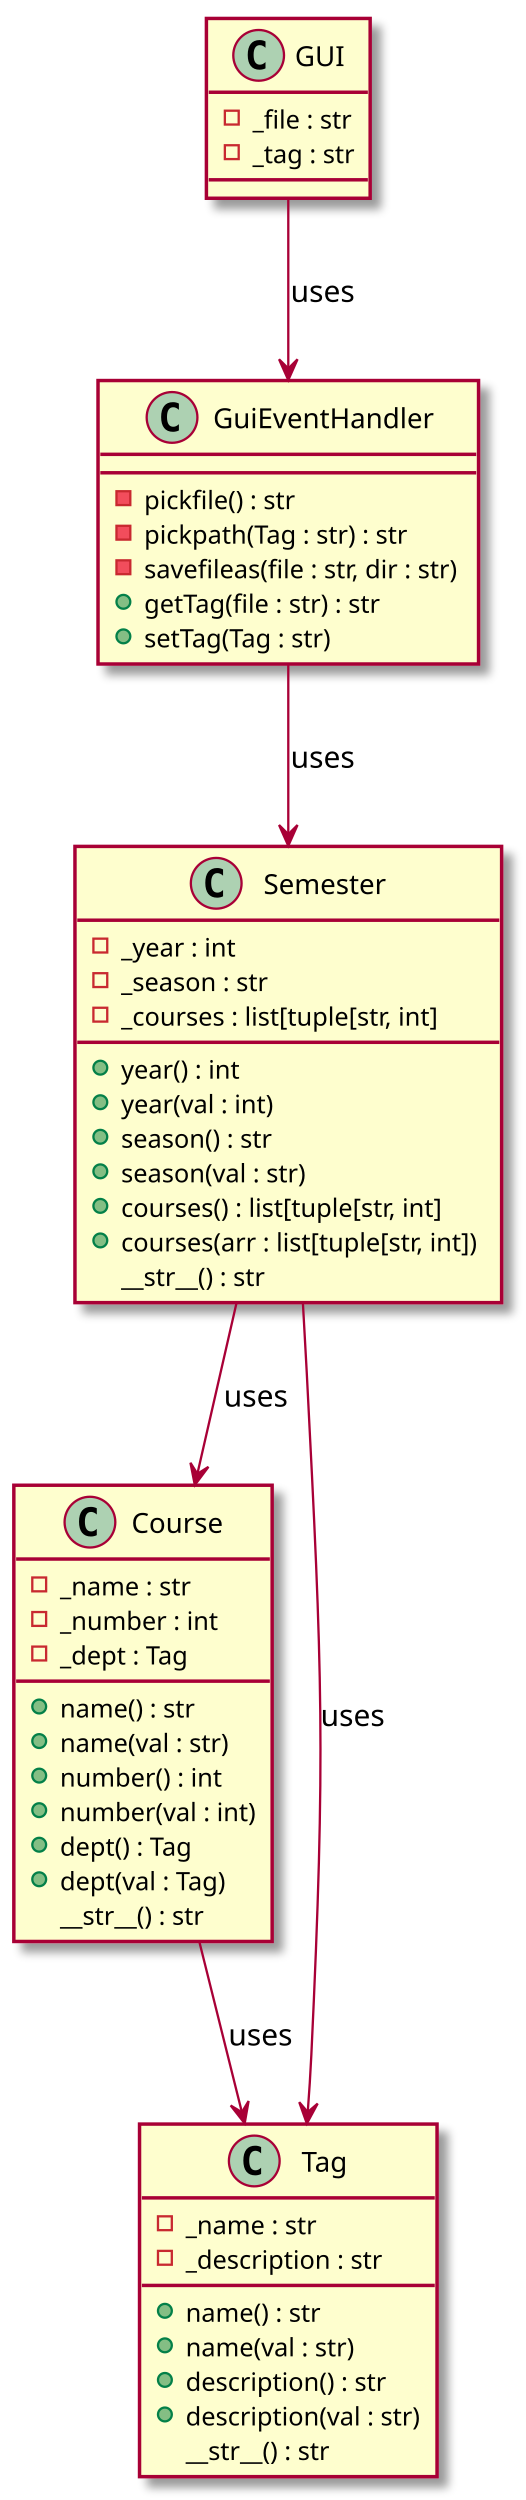
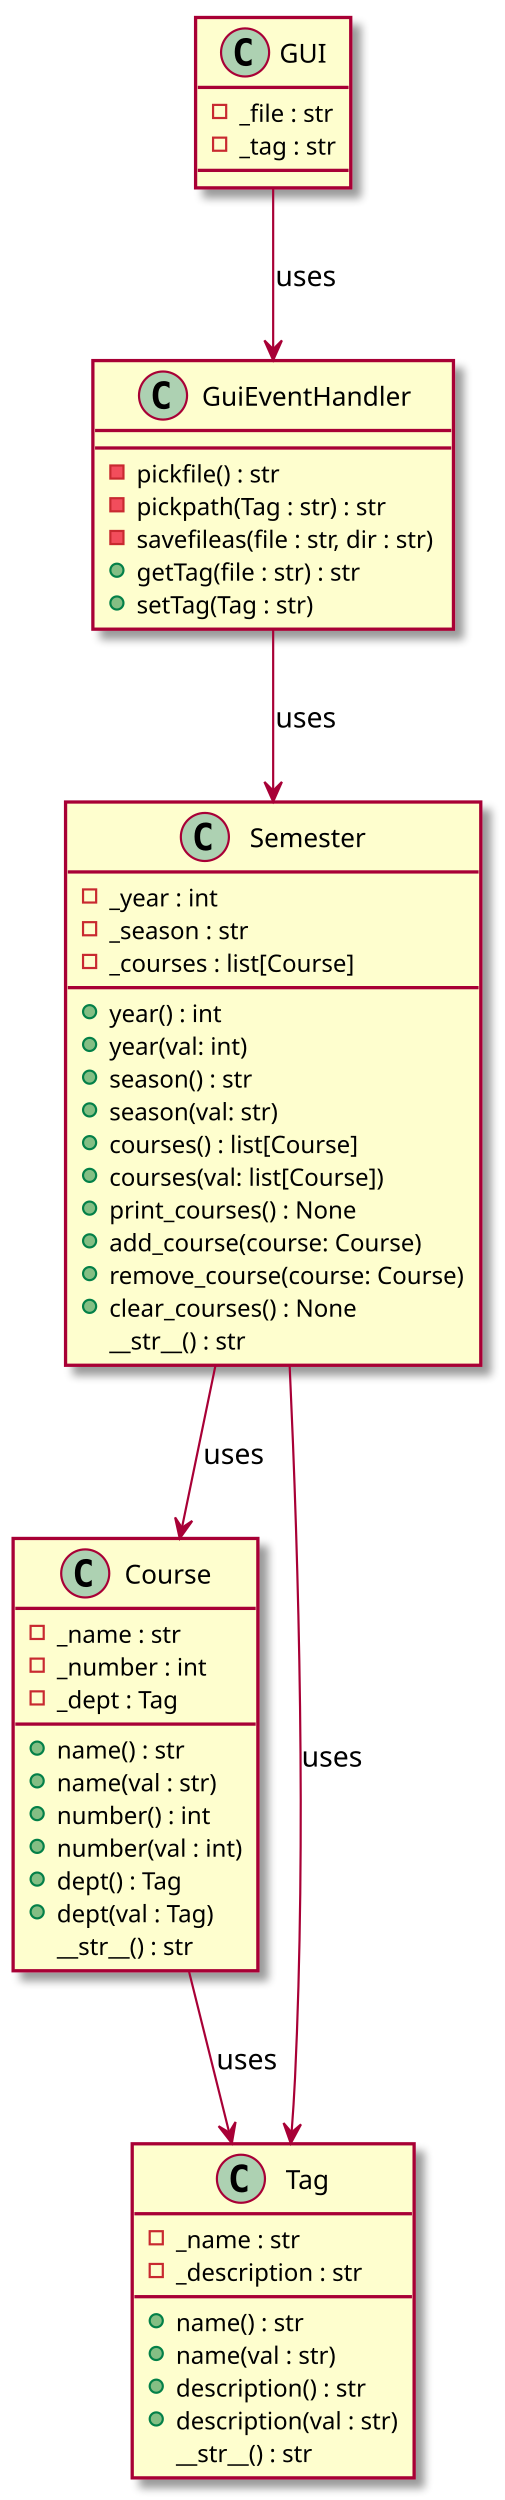
- <svg xmlns="http://www.w3.org/2000/svg" contentScriptType="application/ecmascript" contentStyleType="text/css" height="1084px" preserveAspectRatio="none" style="width:228px;height:1084px;" version="1.1" viewBox="0 0 228 1084" width="228px" zoomAndPan="magnify">
+ <svg xmlns="http://www.w3.org/2000/svg" contentScriptType="application/ecmascript" contentStyleType="text/css" height="1144px" preserveAspectRatio="none" style="width:231px;height:1144px;" version="1.1" viewBox="0 0 231 1144" width="231px" zoomAndPan="magnify">
  <defs>
-     <filter height="300%" id="fjk3psf4r8djn" width="300%" x="-1" y="-1">
+     <filter height="300%" id="ft1iu1lh1e2fu" width="300%" x="-1" y="-1">
      <feGaussianBlur result="blurOut" stdDeviation="2.0" />
      <feColorMatrix in="blurOut" result="blurOut2" type="matrix" values="0 0 0 0 0 0 0 0 0 0 0 0 0 0 0 0 0 0 .4 0" />
      <feOffset dx="4.0" dy="4.0" in="blurOut2" result="blurOut3" />
      <feBlend in="SourceGraphic" in2="blurOut3" mode="normal" />
    </filter>
  </defs>
  <g>
-     <rect fill="#FEFECE" filter="url(#fjk3psf4r8djn)" height="197.819" id="Semester" style="stroke: #A80036; stroke-width: 1.5;" width="185" x="32.5" y="367" />
+     <rect fill="#FEFECE" filter="url(#ft1iu1lh1e2fu)" height="257.746" id="Semester" style="stroke: #A80036; stroke-width: 1.5;" width="190" x="30" y="367" />
    <ellipse cx="93.75" cy="383" fill="#ADD1B2" rx="11" ry="11" style="stroke: #A80036; stroke-width: 1.0;" />
    <path d="M96.719,388.641 Q96.141,388.938 95.5,389.078 Q94.859,389.234 94.156,389.234 Q91.656,389.234 90.328,387.594 Q89.016,385.938 89.016,382.812 Q89.016,379.688 90.328,378.031 Q91.656,376.375 94.156,376.375 Q94.859,376.375 95.5,376.531 Q96.156,376.688 96.719,376.984 L96.719,379.703 Q96.094,379.125 95.5,378.859 Q94.906,378.578 94.281,378.578 Q92.938,378.578 92.25,379.656 Q91.562,380.719 91.562,382.812 Q91.562,384.906 92.25,385.984 Q92.938,387.047 94.281,387.047 Q94.906,387.047 95.5,386.781 Q96.094,386.5 96.719,385.922 L96.719,388.641 Z " />
    <text fill="#000000" font-family="sans-serif" font-size="12" lengthAdjust="spacingAndGlyphs" textLength="54" x="114.25" y="387.656">Semester</text>
-     <line style="stroke: #A80036; stroke-width: 1.5;" x1="33.5" x2="216.5" y1="399" y2="399" />
-     <rect fill="none" height="6" style="stroke: #C82930; stroke-width: 1.0;" width="6" x="40.5" y="407" />
-     <text fill="#000000" font-family="sans-serif" font-size="11" lengthAdjust="spacingAndGlyphs" textLength="51" x="52.5" y="414.759">_year : int</text>
-     <rect fill="none" height="6" style="stroke: #C82930; stroke-width: 1.0;" width="6" x="40.5" y="421.982" />
-     <text fill="#000000" font-family="sans-serif" font-size="11" lengthAdjust="spacingAndGlyphs" textLength="64" x="52.5" y="429.741">_season : str</text>
-     <rect fill="none" height="6" style="stroke: #C82930; stroke-width: 1.0;" width="6" x="40.5" y="436.964" />
-     <text fill="#000000" font-family="sans-serif" font-size="11" lengthAdjust="spacingAndGlyphs" textLength="142" x="52.5" y="444.723">_courses : list[tuple[str, int]</text>
-     <line style="stroke: #A80036; stroke-width: 1.5;" x1="33.5" x2="216.5" y1="451.946" y2="451.946" />
-     <ellipse cx="43.5" cy="462.946" fill="#84BE84" rx="3" ry="3" style="stroke: #038048; stroke-width: 1.0;" />
-     <text fill="#000000" font-family="sans-serif" font-size="11" lengthAdjust="spacingAndGlyphs" textLength="52" x="52.5" y="467.705">year() : int</text>
-     <ellipse cx="43.5" cy="477.928" fill="#84BE84" rx="3" ry="3" style="stroke: #038048; stroke-width: 1.0;" />
-     <text fill="#000000" font-family="sans-serif" font-size="11" lengthAdjust="spacingAndGlyphs" textLength="67" x="52.5" y="482.687">year(val : int)</text>
-     <ellipse cx="43.5" cy="492.909" fill="#84BE84" rx="3" ry="3" style="stroke: #038048; stroke-width: 1.0;" />
-     <text fill="#000000" font-family="sans-serif" font-size="11" lengthAdjust="spacingAndGlyphs" textLength="65" x="52.5" y="497.668">season() : str</text>
-     <ellipse cx="43.5" cy="507.891" fill="#84BE84" rx="3" ry="3" style="stroke: #038048; stroke-width: 1.0;" />
-     <text fill="#000000" font-family="sans-serif" font-size="11" lengthAdjust="spacingAndGlyphs" textLength="80" x="52.5" y="512.65">season(val : str)</text>
-     <ellipse cx="43.5" cy="522.873" fill="#84BE84" rx="3" ry="3" style="stroke: #038048; stroke-width: 1.0;" />
-     <text fill="#000000" font-family="sans-serif" font-size="11" lengthAdjust="spacingAndGlyphs" textLength="143" x="52.5" y="527.632">courses() : list[tuple[str, int]</text>
-     <ellipse cx="43.5" cy="537.855" fill="#84BE84" rx="3" ry="3" style="stroke: #038048; stroke-width: 1.0;" />
-     <text fill="#000000" font-family="sans-serif" font-size="11" lengthAdjust="spacingAndGlyphs" textLength="159" x="52.5" y="542.614">courses(arr : list[tuple[str, int])</text>
-     <text fill="#000000" font-family="sans-serif" font-size="11" lengthAdjust="spacingAndGlyphs" textLength="63" x="52.5" y="557.596">__str__() : str</text>
-     <rect fill="#FEFECE" filter="url(#fjk3psf4r8djn)" height="197.819" id="Course" style="stroke: #A80036; stroke-width: 1.5;" width="112" x="6" y="644" />
-     <ellipse cx="39" cy="660" fill="#ADD1B2" rx="11" ry="11" style="stroke: #A80036; stroke-width: 1.0;" />
-     <path d="M41.969,665.641 Q41.391,665.938 40.75,666.078 Q40.109,666.234 39.406,666.234 Q36.906,666.234 35.578,664.594 Q34.266,662.938 34.266,659.812 Q34.266,656.688 35.578,655.031 Q36.906,653.375 39.406,653.375 Q40.109,653.375 40.75,653.531 Q41.406,653.688 41.969,653.984 L41.969,656.703 Q41.344,656.125 40.75,655.859 Q40.156,655.578 39.531,655.578 Q38.188,655.578 37.5,656.656 Q36.812,657.719 36.812,659.812 Q36.812,661.906 37.5,662.984 Q38.188,664.047 39.531,664.047 Q40.156,664.047 40.75,663.781 Q41.344,663.5 41.969,662.922 L41.969,665.641 Z " />
-     <text fill="#000000" font-family="sans-serif" font-size="12" lengthAdjust="spacingAndGlyphs" textLength="40" x="57" y="664.656">Course</text>
-     <line style="stroke: #A80036; stroke-width: 1.5;" x1="7" x2="117" y1="676" y2="676" />
-     <rect fill="none" height="6" style="stroke: #C82930; stroke-width: 1.0;" width="6" x="14" y="684" />
-     <text fill="#000000" font-family="sans-serif" font-size="11" lengthAdjust="spacingAndGlyphs" textLength="57" x="26" y="691.759">_name : str</text>
-     <rect fill="none" height="6" style="stroke: #C82930; stroke-width: 1.0;" width="6" x="14" y="698.982" />
-     <text fill="#000000" font-family="sans-serif" font-size="11" lengthAdjust="spacingAndGlyphs" textLength="70" x="26" y="706.741">_number : int</text>
-     <rect fill="none" height="6" style="stroke: #C82930; stroke-width: 1.0;" width="6" x="14" y="713.964" />
-     <text fill="#000000" font-family="sans-serif" font-size="11" lengthAdjust="spacingAndGlyphs" textLength="57" x="26" y="721.723">_dept : Tag</text>
-     <line style="stroke: #A80036; stroke-width: 1.5;" x1="7" x2="117" y1="728.946" y2="728.946" />
-     <ellipse cx="17" cy="739.946" fill="#84BE84" rx="3" ry="3" style="stroke: #038048; stroke-width: 1.0;" />
-     <text fill="#000000" font-family="sans-serif" font-size="11" lengthAdjust="spacingAndGlyphs" textLength="58" x="26" y="744.705">name() : str</text>
-     <ellipse cx="17" cy="754.928" fill="#84BE84" rx="3" ry="3" style="stroke: #038048; stroke-width: 1.0;" />
-     <text fill="#000000" font-family="sans-serif" font-size="11" lengthAdjust="spacingAndGlyphs" textLength="73" x="26" y="759.687">name(val : str)</text>
-     <ellipse cx="17" cy="769.909" fill="#84BE84" rx="3" ry="3" style="stroke: #038048; stroke-width: 1.0;" />
-     <text fill="#000000" font-family="sans-serif" font-size="11" lengthAdjust="spacingAndGlyphs" textLength="71" x="26" y="774.668">number() : int</text>
-     <ellipse cx="17" cy="784.891" fill="#84BE84" rx="3" ry="3" style="stroke: #038048; stroke-width: 1.0;" />
-     <text fill="#000000" font-family="sans-serif" font-size="11" lengthAdjust="spacingAndGlyphs" textLength="86" x="26" y="789.65">number(val : int)</text>
-     <ellipse cx="17" cy="799.873" fill="#84BE84" rx="3" ry="3" style="stroke: #038048; stroke-width: 1.0;" />
-     <text fill="#000000" font-family="sans-serif" font-size="11" lengthAdjust="spacingAndGlyphs" textLength="58" x="26" y="804.632">dept() : Tag</text>
-     <ellipse cx="17" cy="814.855" fill="#84BE84" rx="3" ry="3" style="stroke: #038048; stroke-width: 1.0;" />
-     <text fill="#000000" font-family="sans-serif" font-size="11" lengthAdjust="spacingAndGlyphs" textLength="73" x="26" y="819.614">dept(val : Tag)</text>
-     <text fill="#000000" font-family="sans-serif" font-size="11" lengthAdjust="spacingAndGlyphs" textLength="63" x="26" y="834.596">__str__() : str</text>
-     <rect fill="#FEFECE" filter="url(#fjk3psf4r8djn)" height="152.873" id="Tag" style="stroke: #A80036; stroke-width: 1.5;" width="129" x="60.5" y="921" />
-     <ellipse cx="110.25" cy="937" fill="#ADD1B2" rx="11" ry="11" style="stroke: #A80036; stroke-width: 1.0;" />
-     <path d="M113.219,942.641 Q112.641,942.938 112,943.078 Q111.359,943.234 110.656,943.234 Q108.156,943.234 106.828,941.594 Q105.516,939.938 105.516,936.812 Q105.516,933.688 106.828,932.031 Q108.156,930.375 110.656,930.375 Q111.359,930.375 112,930.531 Q112.656,930.688 113.219,930.984 L113.219,933.703 Q112.594,933.125 112,932.859 Q111.406,932.578 110.781,932.578 Q109.438,932.578 108.75,933.656 Q108.062,934.719 108.062,936.812 Q108.062,938.906 108.75,939.984 Q109.438,941.047 110.781,941.047 Q111.406,941.047 112,940.781 Q112.594,940.5 113.219,939.922 L113.219,942.641 Z " />
-     <text fill="#000000" font-family="sans-serif" font-size="12" lengthAdjust="spacingAndGlyphs" textLength="21" x="130.75" y="941.656">Tag</text>
-     <line style="stroke: #A80036; stroke-width: 1.5;" x1="61.5" x2="188.5" y1="953" y2="953" />
-     <rect fill="none" height="6" style="stroke: #C82930; stroke-width: 1.0;" width="6" x="68.5" y="961" />
-     <text fill="#000000" font-family="sans-serif" font-size="11" lengthAdjust="spacingAndGlyphs" textLength="57" x="80.5" y="968.759">_name : str</text>
-     <rect fill="none" height="6" style="stroke: #C82930; stroke-width: 1.0;" width="6" x="68.5" y="975.982" />
-     <text fill="#000000" font-family="sans-serif" font-size="11" lengthAdjust="spacingAndGlyphs" textLength="87" x="80.5" y="983.741">_description : str</text>
-     <line style="stroke: #A80036; stroke-width: 1.5;" x1="61.5" x2="188.5" y1="990.964" y2="990.964" />
-     <ellipse cx="71.5" cy="1001.964" fill="#84BE84" rx="3" ry="3" style="stroke: #038048; stroke-width: 1.0;" />
-     <text fill="#000000" font-family="sans-serif" font-size="11" lengthAdjust="spacingAndGlyphs" textLength="58" x="80.5" y="1006.723">name() : str</text>
-     <ellipse cx="71.5" cy="1016.946" fill="#84BE84" rx="3" ry="3" style="stroke: #038048; stroke-width: 1.0;" />
-     <text fill="#000000" font-family="sans-serif" font-size="11" lengthAdjust="spacingAndGlyphs" textLength="73" x="80.5" y="1021.705">name(val : str)</text>
-     <ellipse cx="71.5" cy="1031.928" fill="#84BE84" rx="3" ry="3" style="stroke: #038048; stroke-width: 1.0;" />
-     <text fill="#000000" font-family="sans-serif" font-size="11" lengthAdjust="spacingAndGlyphs" textLength="88" x="80.5" y="1036.687">description() : str</text>
-     <ellipse cx="71.5" cy="1046.909" fill="#84BE84" rx="3" ry="3" style="stroke: #038048; stroke-width: 1.0;" />
-     <text fill="#000000" font-family="sans-serif" font-size="11" lengthAdjust="spacingAndGlyphs" textLength="103" x="80.5" y="1051.668">description(val : str)</text>
-     <text fill="#000000" font-family="sans-serif" font-size="11" lengthAdjust="spacingAndGlyphs" textLength="63" x="80.5" y="1066.65">__str__() : str</text>
-     <rect fill="#FEFECE" filter="url(#fjk3psf4r8djn)" height="77.964" id="GUI" style="stroke: #A80036; stroke-width: 1.5;" width="71" x="89.5" y="8" />
+     <line style="stroke: #A80036; stroke-width: 1.5;" x1="31" x2="219" y1="399" y2="399" />
+     <rect fill="none" height="6" style="stroke: #C82930; stroke-width: 1.0;" width="6" x="38" y="407" />
+     <text fill="#000000" font-family="sans-serif" font-size="11" lengthAdjust="spacingAndGlyphs" textLength="51" x="50" y="414.759">_year : int</text>
+     <rect fill="none" height="6" style="stroke: #C82930; stroke-width: 1.0;" width="6" x="38" y="421.982" />
+     <text fill="#000000" font-family="sans-serif" font-size="11" lengthAdjust="spacingAndGlyphs" textLength="64" x="50" y="429.741">_season : str</text>
+     <rect fill="none" height="6" style="stroke: #C82930; stroke-width: 1.0;" width="6" x="38" y="436.964" />
+     <text fill="#000000" font-family="sans-serif" font-size="11" lengthAdjust="spacingAndGlyphs" textLength="114" x="50" y="444.723">_courses : list[Course]</text>
+     <line style="stroke: #A80036; stroke-width: 1.5;" x1="31" x2="219" y1="451.946" y2="451.946" />
+     <ellipse cx="41" cy="462.946" fill="#84BE84" rx="3" ry="3" style="stroke: #038048; stroke-width: 1.0;" />
+     <text fill="#000000" font-family="sans-serif" font-size="11" lengthAdjust="spacingAndGlyphs" textLength="52" x="50" y="467.705">year() : int</text>
+     <ellipse cx="41" cy="477.928" fill="#84BE84" rx="3" ry="3" style="stroke: #038048; stroke-width: 1.0;" />
+     <text fill="#000000" font-family="sans-serif" font-size="11" lengthAdjust="spacingAndGlyphs" textLength="64" x="50" y="482.687">year(val: int)</text>
+     <ellipse cx="41" cy="492.909" fill="#84BE84" rx="3" ry="3" style="stroke: #038048; stroke-width: 1.0;" />
+     <text fill="#000000" font-family="sans-serif" font-size="11" lengthAdjust="spacingAndGlyphs" textLength="65" x="50" y="497.668">season() : str</text>
+     <ellipse cx="41" cy="507.891" fill="#84BE84" rx="3" ry="3" style="stroke: #038048; stroke-width: 1.0;" />
+     <text fill="#000000" font-family="sans-serif" font-size="11" lengthAdjust="spacingAndGlyphs" textLength="77" x="50" y="512.65">season(val: str)</text>
+     <ellipse cx="41" cy="522.873" fill="#84BE84" rx="3" ry="3" style="stroke: #038048; stroke-width: 1.0;" />
+     <text fill="#000000" font-family="sans-serif" font-size="11" lengthAdjust="spacingAndGlyphs" textLength="115" x="50" y="527.632">courses() : list[Course]</text>
+     <ellipse cx="41" cy="537.855" fill="#84BE84" rx="3" ry="3" style="stroke: #038048; stroke-width: 1.0;" />
+     <text fill="#000000" font-family="sans-serif" font-size="11" lengthAdjust="spacingAndGlyphs" textLength="127" x="50" y="542.614">courses(val: list[Course])</text>
+     <ellipse cx="41" cy="552.837" fill="#84BE84" rx="3" ry="3" style="stroke: #038048; stroke-width: 1.0;" />
+     <text fill="#000000" font-family="sans-serif" font-size="11" lengthAdjust="spacingAndGlyphs" textLength="114" x="50" y="557.596">print_courses() : None</text>
+     <ellipse cx="41" cy="567.819" fill="#84BE84" rx="3" ry="3" style="stroke: #038048; stroke-width: 1.0;" />
+     <text fill="#000000" font-family="sans-serif" font-size="11" lengthAdjust="spacingAndGlyphs" textLength="144" x="50" y="572.578">add_course(course: Course)</text>
+     <ellipse cx="41" cy="582.801" fill="#84BE84" rx="3" ry="3" style="stroke: #038048; stroke-width: 1.0;" />
+     <text fill="#000000" font-family="sans-serif" font-size="11" lengthAdjust="spacingAndGlyphs" textLength="164" x="50" y="587.56">remove_course(course: Course)</text>
+     <ellipse cx="41" cy="597.783" fill="#84BE84" rx="3" ry="3" style="stroke: #038048; stroke-width: 1.0;" />
+     <text fill="#000000" font-family="sans-serif" font-size="11" lengthAdjust="spacingAndGlyphs" textLength="113" x="50" y="602.542">clear_courses() : None</text>
+     <text fill="#000000" font-family="sans-serif" font-size="11" lengthAdjust="spacingAndGlyphs" textLength="63" x="50" y="617.524">__str__() : str</text>
+     <rect fill="#FEFECE" filter="url(#ft1iu1lh1e2fu)" height="197.819" id="Course" style="stroke: #A80036; stroke-width: 1.5;" width="112" x="6" y="704" />
+     <ellipse cx="39" cy="720" fill="#ADD1B2" rx="11" ry="11" style="stroke: #A80036; stroke-width: 1.0;" />
+     <path d="M41.969,725.641 Q41.391,725.938 40.75,726.078 Q40.109,726.234 39.406,726.234 Q36.906,726.234 35.578,724.594 Q34.266,722.938 34.266,719.812 Q34.266,716.688 35.578,715.031 Q36.906,713.375 39.406,713.375 Q40.109,713.375 40.75,713.531 Q41.406,713.688 41.969,713.984 L41.969,716.703 Q41.344,716.125 40.75,715.859 Q40.156,715.578 39.531,715.578 Q38.188,715.578 37.5,716.656 Q36.812,717.719 36.812,719.812 Q36.812,721.906 37.5,722.984 Q38.188,724.047 39.531,724.047 Q40.156,724.047 40.75,723.781 Q41.344,723.5 41.969,722.922 L41.969,725.641 Z " />
+     <text fill="#000000" font-family="sans-serif" font-size="12" lengthAdjust="spacingAndGlyphs" textLength="40" x="57" y="724.656">Course</text>
+     <line style="stroke: #A80036; stroke-width: 1.5;" x1="7" x2="117" y1="736" y2="736" />
+     <rect fill="none" height="6" style="stroke: #C82930; stroke-width: 1.0;" width="6" x="14" y="744" />
+     <text fill="#000000" font-family="sans-serif" font-size="11" lengthAdjust="spacingAndGlyphs" textLength="57" x="26" y="751.759">_name : str</text>
+     <rect fill="none" height="6" style="stroke: #C82930; stroke-width: 1.0;" width="6" x="14" y="758.982" />
+     <text fill="#000000" font-family="sans-serif" font-size="11" lengthAdjust="spacingAndGlyphs" textLength="70" x="26" y="766.741">_number : int</text>
+     <rect fill="none" height="6" style="stroke: #C82930; stroke-width: 1.0;" width="6" x="14" y="773.964" />
+     <text fill="#000000" font-family="sans-serif" font-size="11" lengthAdjust="spacingAndGlyphs" textLength="57" x="26" y="781.723">_dept : Tag</text>
+     <line style="stroke: #A80036; stroke-width: 1.5;" x1="7" x2="117" y1="788.946" y2="788.946" />
+     <ellipse cx="17" cy="799.946" fill="#84BE84" rx="3" ry="3" style="stroke: #038048; stroke-width: 1.0;" />
+     <text fill="#000000" font-family="sans-serif" font-size="11" lengthAdjust="spacingAndGlyphs" textLength="58" x="26" y="804.705">name() : str</text>
+     <ellipse cx="17" cy="814.928" fill="#84BE84" rx="3" ry="3" style="stroke: #038048; stroke-width: 1.0;" />
+     <text fill="#000000" font-family="sans-serif" font-size="11" lengthAdjust="spacingAndGlyphs" textLength="73" x="26" y="819.687">name(val : str)</text>
+     <ellipse cx="17" cy="829.909" fill="#84BE84" rx="3" ry="3" style="stroke: #038048; stroke-width: 1.0;" />
+     <text fill="#000000" font-family="sans-serif" font-size="11" lengthAdjust="spacingAndGlyphs" textLength="71" x="26" y="834.668">number() : int</text>
+     <ellipse cx="17" cy="844.891" fill="#84BE84" rx="3" ry="3" style="stroke: #038048; stroke-width: 1.0;" />
+     <text fill="#000000" font-family="sans-serif" font-size="11" lengthAdjust="spacingAndGlyphs" textLength="86" x="26" y="849.65">number(val : int)</text>
+     <ellipse cx="17" cy="859.873" fill="#84BE84" rx="3" ry="3" style="stroke: #038048; stroke-width: 1.0;" />
+     <text fill="#000000" font-family="sans-serif" font-size="11" lengthAdjust="spacingAndGlyphs" textLength="58" x="26" y="864.632">dept() : Tag</text>
+     <ellipse cx="17" cy="874.855" fill="#84BE84" rx="3" ry="3" style="stroke: #038048; stroke-width: 1.0;" />
+     <text fill="#000000" font-family="sans-serif" font-size="11" lengthAdjust="spacingAndGlyphs" textLength="73" x="26" y="879.614">dept(val : Tag)</text>
+     <text fill="#000000" font-family="sans-serif" font-size="11" lengthAdjust="spacingAndGlyphs" textLength="63" x="26" y="894.596">__str__() : str</text>
+     <rect fill="#FEFECE" filter="url(#ft1iu1lh1e2fu)" height="152.873" id="Tag" style="stroke: #A80036; stroke-width: 1.5;" width="129" x="60.5" y="981" />
+     <ellipse cx="110.25" cy="997" fill="#ADD1B2" rx="11" ry="11" style="stroke: #A80036; stroke-width: 1.0;" />
+     <path d="M113.219,1002.641 Q112.641,1002.938 112,1003.078 Q111.359,1003.234 110.656,1003.234 Q108.156,1003.234 106.828,1001.594 Q105.516,999.938 105.516,996.812 Q105.516,993.688 106.828,992.031 Q108.156,990.375 110.656,990.375 Q111.359,990.375 112,990.531 Q112.656,990.688 113.219,990.984 L113.219,993.703 Q112.594,993.125 112,992.859 Q111.406,992.578 110.781,992.578 Q109.438,992.578 108.75,993.656 Q108.062,994.719 108.062,996.812 Q108.062,998.906 108.75,999.984 Q109.438,1001.047 110.781,1001.047 Q111.406,1001.047 112,1000.781 Q112.594,1000.5 113.219,999.922 L113.219,1002.641 Z " />
+     <text fill="#000000" font-family="sans-serif" font-size="12" lengthAdjust="spacingAndGlyphs" textLength="21" x="130.75" y="1001.656">Tag</text>
+     <line style="stroke: #A80036; stroke-width: 1.5;" x1="61.5" x2="188.5" y1="1013" y2="1013" />
+     <rect fill="none" height="6" style="stroke: #C82930; stroke-width: 1.0;" width="6" x="68.5" y="1021" />
+     <text fill="#000000" font-family="sans-serif" font-size="11" lengthAdjust="spacingAndGlyphs" textLength="57" x="80.5" y="1028.759">_name : str</text>
+     <rect fill="none" height="6" style="stroke: #C82930; stroke-width: 1.0;" width="6" x="68.5" y="1035.982" />
+     <text fill="#000000" font-family="sans-serif" font-size="11" lengthAdjust="spacingAndGlyphs" textLength="87" x="80.5" y="1043.741">_description : str</text>
+     <line style="stroke: #A80036; stroke-width: 1.5;" x1="61.5" x2="188.5" y1="1050.964" y2="1050.964" />
+     <ellipse cx="71.5" cy="1061.964" fill="#84BE84" rx="3" ry="3" style="stroke: #038048; stroke-width: 1.0;" />
+     <text fill="#000000" font-family="sans-serif" font-size="11" lengthAdjust="spacingAndGlyphs" textLength="58" x="80.5" y="1066.723">name() : str</text>
+     <ellipse cx="71.5" cy="1076.946" fill="#84BE84" rx="3" ry="3" style="stroke: #038048; stroke-width: 1.0;" />
+     <text fill="#000000" font-family="sans-serif" font-size="11" lengthAdjust="spacingAndGlyphs" textLength="73" x="80.5" y="1081.705">name(val : str)</text>
+     <ellipse cx="71.5" cy="1091.928" fill="#84BE84" rx="3" ry="3" style="stroke: #038048; stroke-width: 1.0;" />
+     <text fill="#000000" font-family="sans-serif" font-size="11" lengthAdjust="spacingAndGlyphs" textLength="88" x="80.5" y="1096.687">description() : str</text>
+     <ellipse cx="71.5" cy="1106.909" fill="#84BE84" rx="3" ry="3" style="stroke: #038048; stroke-width: 1.0;" />
+     <text fill="#000000" font-family="sans-serif" font-size="11" lengthAdjust="spacingAndGlyphs" textLength="103" x="80.5" y="1111.668">description(val : str)</text>
+     <text fill="#000000" font-family="sans-serif" font-size="11" lengthAdjust="spacingAndGlyphs" textLength="63" x="80.5" y="1126.65">__str__() : str</text>
+     <rect fill="#FEFECE" filter="url(#ft1iu1lh1e2fu)" height="77.964" id="GUI" style="stroke: #A80036; stroke-width: 1.5;" width="71" x="89.5" y="8" />
    <ellipse cx="112.15" cy="24" fill="#ADD1B2" rx="11" ry="11" style="stroke: #A80036; stroke-width: 1.0;" />
    <path d="M115.119,29.641 Q114.541,29.938 113.9,30.078 Q113.259,30.234 112.556,30.234 Q110.056,30.234 108.728,28.594 Q107.416,26.938 107.416,23.812 Q107.416,20.688 108.728,19.031 Q110.056,17.375 112.556,17.375 Q113.259,17.375 113.9,17.531 Q114.556,17.688 115.119,17.984 L115.119,20.703 Q114.494,20.125 113.9,19.859 Q113.306,19.578 112.681,19.578 Q111.338,19.578 110.65,20.656 Q109.963,21.719 109.963,23.812 Q109.963,25.906 110.65,26.984 Q111.338,28.047 112.681,28.047 Q113.306,28.047 113.9,27.781 Q114.494,27.5 115.119,26.922 L115.119,29.641 Z " />
    <text fill="#000000" font-family="sans-serif" font-size="12" lengthAdjust="spacingAndGlyphs" textLength="22" x="127.85" y="28.656">GUI</text>
    <line style="stroke: #A80036; stroke-width: 1.5;" x1="90.5" x2="159.5" y1="40" y2="40" />
    <rect fill="none" height="6" style="stroke: #C82930; stroke-width: 1.0;" width="6" x="97.5" y="48" />
    <text fill="#000000" font-family="sans-serif" font-size="11" lengthAdjust="spacingAndGlyphs" textLength="44" x="109.5" y="55.759">_file : str</text>
    <rect fill="none" height="6" style="stroke: #C82930; stroke-width: 1.0;" width="6" x="97.5" y="62.982" />
    <text fill="#000000" font-family="sans-serif" font-size="11" lengthAdjust="spacingAndGlyphs" textLength="45" x="109.5" y="70.741">_tag : str</text>
    <line style="stroke: #A80036; stroke-width: 1.5;" x1="90.5" x2="159.5" y1="77.964" y2="77.964" />
-     <rect fill="#FEFECE" filter="url(#fjk3psf4r8djn)" height="122.909" id="GuiEventHandler" style="stroke: #A80036; stroke-width: 1.5;" width="165" x="42.5" y="165" />
+     <rect fill="#FEFECE" filter="url(#ft1iu1lh1e2fu)" height="122.909" id="GuiEventHandler" style="stroke: #A80036; stroke-width: 1.5;" width="165" x="42.5" y="165" />
    <ellipse cx="74.6" cy="181" fill="#ADD1B2" rx="11" ry="11" style="stroke: #A80036; stroke-width: 1.0;" />
    <path d="M77.569,186.641 Q76.991,186.938 76.35,187.078 Q75.709,187.234 75.006,187.234 Q72.506,187.234 71.178,185.594 Q69.866,183.938 69.866,180.812 Q69.866,177.688 71.178,176.031 Q72.506,174.375 75.006,174.375 Q75.709,174.375 76.35,174.531 Q77.006,174.688 77.569,174.984 L77.569,177.703 Q76.944,177.125 76.35,176.859 Q75.756,176.578 75.131,176.578 Q73.787,176.578 73.1,177.656 Q72.412,178.719 72.412,180.812 Q72.412,182.906 73.1,183.984 Q73.787,185.047 75.131,185.047 Q75.756,185.047 76.35,184.781 Q76.944,184.5 77.569,183.922 L77.569,186.641 Z " />
    <text fill="#000000" font-family="sans-serif" font-size="12" lengthAdjust="spacingAndGlyphs" textLength="95" x="92.4" y="185.656">GuiEventHandler</text>
    <line style="stroke: #A80036; stroke-width: 1.5;" x1="43.5" x2="206.5" y1="197" y2="197" />
    <line style="stroke: #A80036; stroke-width: 1.5;" x1="43.5" x2="206.5" y1="205" y2="205" />
    <rect fill="#F24D5C" height="6" style="stroke: #C82930; stroke-width: 1.0;" width="6" x="50.5" y="213" />
    <text fill="#000000" font-family="sans-serif" font-size="11" lengthAdjust="spacingAndGlyphs" textLength="66" x="62.5" y="220.759">pickfile() : str</text>
    <rect fill="#F24D5C" height="6" style="stroke: #C82930; stroke-width: 1.0;" width="6" x="50.5" y="227.982" />
    <text fill="#000000" font-family="sans-serif" font-size="11" lengthAdjust="spacingAndGlyphs" textLength="116" x="62.5" y="235.741">pickpath(Tag : str) : str</text>
    <rect fill="#F24D5C" height="6" style="stroke: #C82930; stroke-width: 1.0;" width="6" x="50.5" y="242.964" />
    <text fill="#000000" font-family="sans-serif" font-size="11" lengthAdjust="spacingAndGlyphs" textLength="139" x="62.5" y="250.723">savefileas(file : str, dir : str)</text>
    <ellipse cx="53.5" cy="260.946" fill="#84BE84" rx="3" ry="3" style="stroke: #038048; stroke-width: 1.0;" />
    <text fill="#000000" font-family="sans-serif" font-size="11" lengthAdjust="spacingAndGlyphs" textLength="104" x="62.5" y="265.705">getTag(file : str) : str</text>
    <ellipse cx="53.5" cy="275.928" fill="#84BE84" rx="3" ry="3" style="stroke: #038048; stroke-width: 1.0;" />
    <text fill="#000000" font-family="sans-serif" font-size="11" lengthAdjust="spacingAndGlyphs" textLength="82" x="62.5" y="280.687">setTag(Tag : str)</text>
    <path d="M125,86.08 C125,107.48 125,134.78 125,159.55 " fill="none" id="GUI-&gt;GuiEventHandler" style="stroke: #A80036; stroke-width: 1.0;" />
    <polygon fill="#A80036" points="125,164.79,129,155.79,125,159.79,121,155.79,125,164.79" style="stroke: #A80036; stroke-width: 1.0;" />
    <text fill="#000000" font-family="sans-serif" font-size="13" lengthAdjust="spacingAndGlyphs" textLength="27" x="126" y="130.897">uses</text>
-     <path d="M125,288.05 C125,310.46 125,336.56 125,361.71 " fill="none" id="GuiEventHandler-&gt;Semester" style="stroke: #A80036; stroke-width: 1.0;" />
-     <polygon fill="#A80036" points="125,366.73,129,357.73,125,361.73,121,357.73,125,366.73" style="stroke: #A80036; stroke-width: 1.0;" />
+     <path d="M125,288.2 C125,310.17 125,335.92 125,361.66 " fill="none" id="GuiEventHandler-&gt;Semester" style="stroke: #A80036; stroke-width: 1.0;" />
+     <polygon fill="#A80036" points="125,366.81,129,357.81,125,361.81,121,357.81,125,366.81" style="stroke: #A80036; stroke-width: 1.0;" />
    <text fill="#000000" font-family="sans-serif" font-size="13" lengthAdjust="spacingAndGlyphs" textLength="27" x="126" y="332.897">uses</text>
-     <path d="M102.52,565.12 C97.05,589.02 91.17,614.66 85.64,638.8 " fill="none" id="Semester-&gt;Course" style="stroke: #A80036; stroke-width: 1.0;" />
-     <polygon fill="#A80036" points="84.47,643.92,90.376,636.038,85.585,639.046,82.578,634.255,84.47,643.92" style="stroke: #A80036; stroke-width: 1.0;" />
-     <text fill="#000000" font-family="sans-serif" font-size="13" lengthAdjust="spacingAndGlyphs" textLength="27" x="97" y="609.897">uses</text>
-     <path d="M131.35,565.17 C131.94,575.25 132.5,585.33 133,595 C139.79,726.38 141.21,759.59 135,891 C134.62,898.99 134.08,907.31 133.45,915.61 " fill="none" id="Semester-&gt;Tag" style="stroke: #A80036; stroke-width: 1.0;" />
-     <polygon fill="#A80036" points="133.05,920.78,137.732,912.115,133.436,915.795,129.756,911.498,133.05,920.78" style="stroke: #A80036; stroke-width: 1.0;" />
-     <text fill="#000000" font-family="sans-serif" font-size="13" lengthAdjust="spacingAndGlyphs" textLength="27" x="139" y="748.397">uses</text>
-     <path d="M86.54,842.35 C92.6,866.65 99.03,892.41 104.86,915.76 " fill="none" id="Course-&gt;Tag" style="stroke: #A80036; stroke-width: 1.0;" />
-     <polygon fill="#A80036" points="106.09,920.71,107.788,911.009,104.877,915.859,100.027,912.949,106.09,920.71" style="stroke: #A80036; stroke-width: 1.0;" />
-     <text fill="#000000" font-family="sans-serif" font-size="13" lengthAdjust="spacingAndGlyphs" textLength="27" x="99" y="886.897">uses</text>
+     <path d="M98.56,625.02 C93.46,649.68 88.19,675.21 83.29,698.95 " fill="none" id="Semester-&gt;Course" style="stroke: #A80036; stroke-width: 1.0;" />
+     <polygon fill="#A80036" points="82.25,703.99,87.969,695.972,83.25,699.091,80.13,694.372,82.25,703.99" style="stroke: #A80036; stroke-width: 1.0;" />
+     <text fill="#000000" font-family="sans-serif" font-size="13" lengthAdjust="spacingAndGlyphs" textLength="27" x="93" y="669.897">uses</text>
+     <path d="M132.56,625.24 C136.76,716.2 140.19,841.14 135,951 C134.62,958.99 134.08,967.31 133.45,975.61 " fill="none" id="Semester-&gt;Tag" style="stroke: #A80036; stroke-width: 1.0;" />
+     <polygon fill="#A80036" points="133.05,980.78,137.732,972.115,133.436,975.795,129.756,971.498,133.05,980.78" style="stroke: #A80036; stroke-width: 1.0;" />
+     <text fill="#000000" font-family="sans-serif" font-size="13" lengthAdjust="spacingAndGlyphs" textLength="27" x="138" y="808.397">uses</text>
+     <path d="M86.54,902.35 C92.6,926.65 99.03,952.41 104.86,975.76 " fill="none" id="Course-&gt;Tag" style="stroke: #A80036; stroke-width: 1.0;" />
+     <polygon fill="#A80036" points="106.09,980.71,107.788,971.009,104.877,975.859,100.027,972.949,106.09,980.71" style="stroke: #A80036; stroke-width: 1.0;" />
+     <text fill="#000000" font-family="sans-serif" font-size="13" lengthAdjust="spacingAndGlyphs" textLength="27" x="99" y="946.897">uses</text>
  </g>
</svg>
